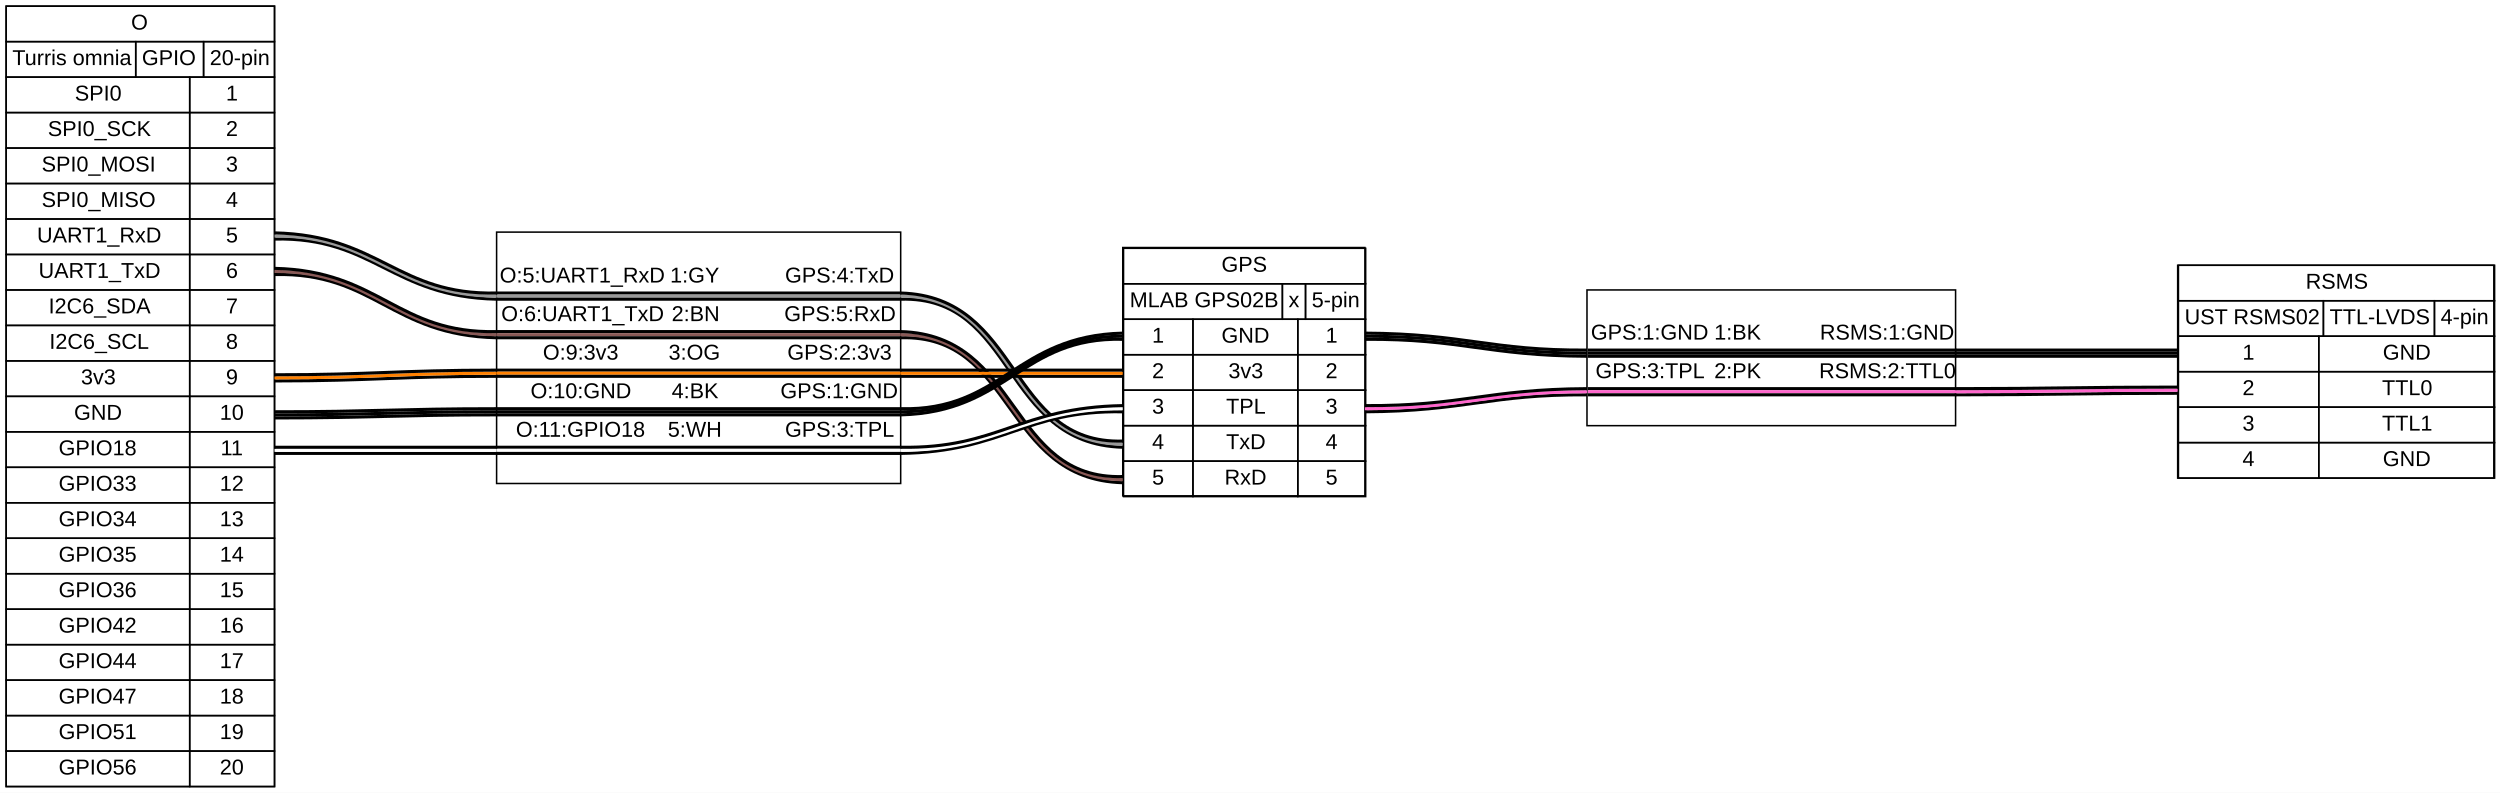
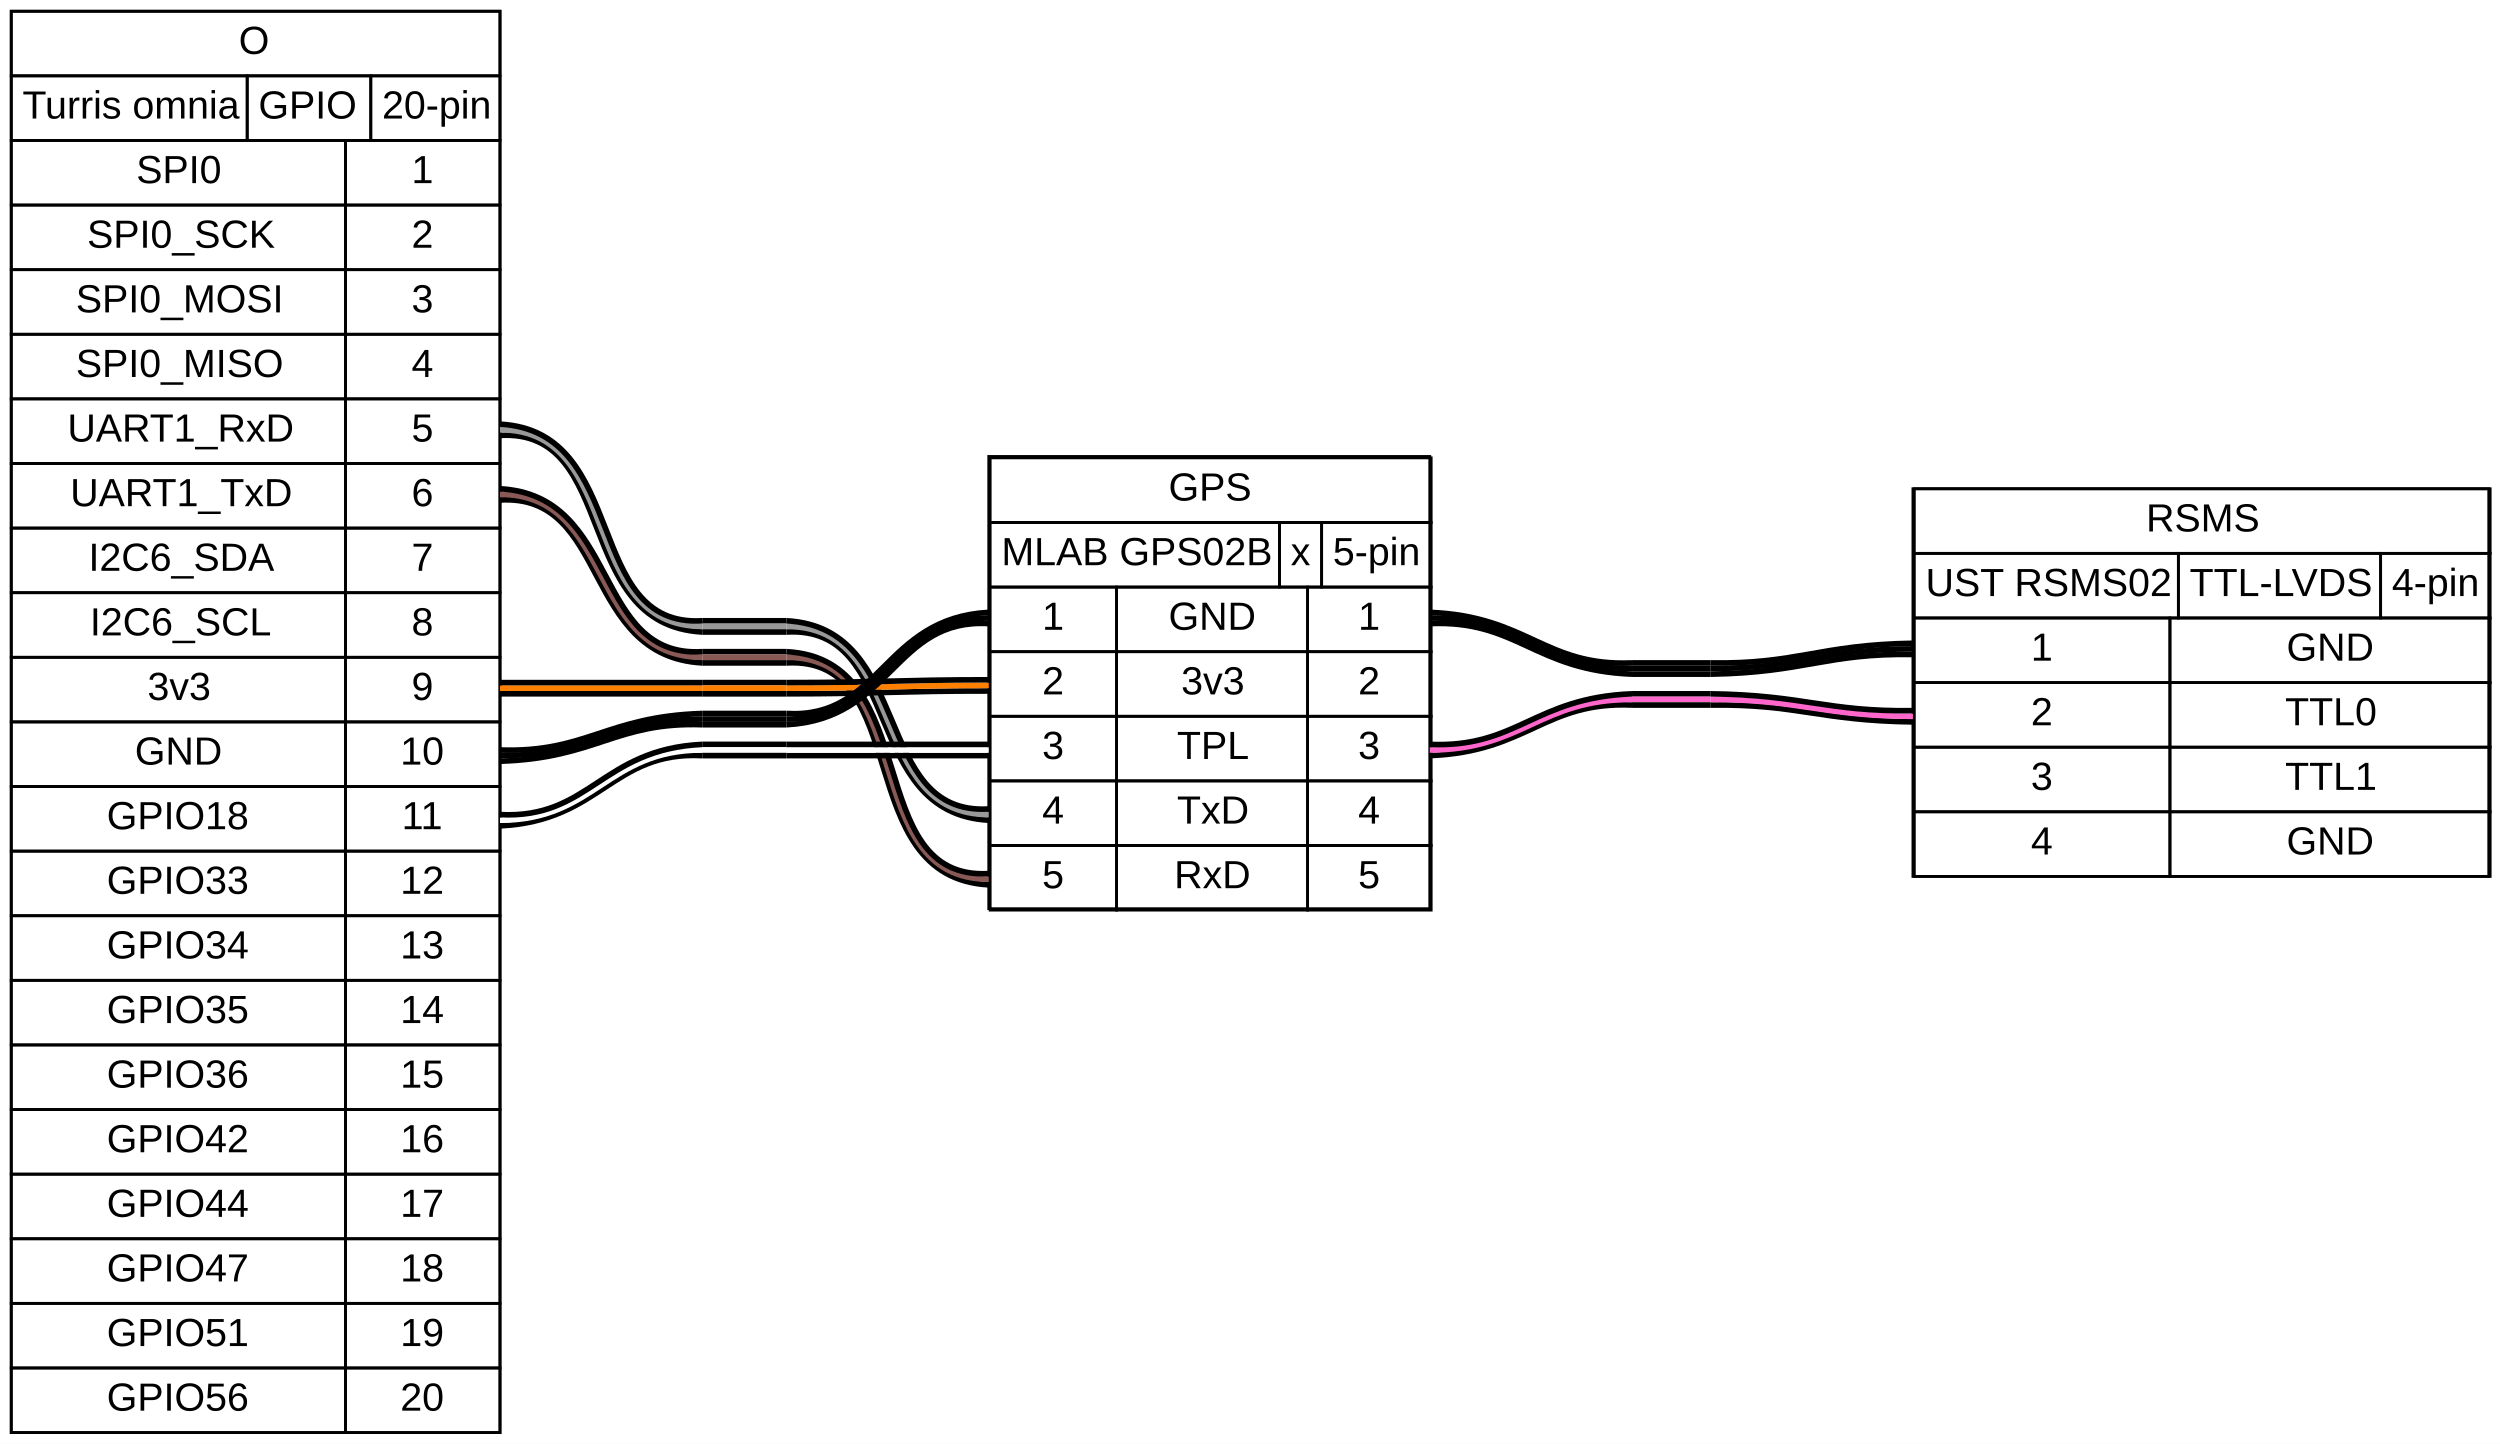
- <svg xmlns="http://www.w3.org/2000/svg" width="1621pt" height="514pt" viewBox="0.00 0.00 1621.00 514.00">
+ <svg xmlns="http://www.w3.org/2000/svg" width="890pt" height="514pt" viewBox="0.00 0.00 890.00 514.00">
  <g id="graph0" class="graph" transform="scale(1 1) rotate(0) translate(4 510)">
-     <polygon fill="#ffffff" stroke="transparent" points="-4,4 -4,-510 1617,-510 1617,4 -4,4" />
+     <polygon fill="#ffffff" stroke="transparent" points="-4,4 -4,-510 886,-510 886,4 -4,4" />
    <g id="node1" class="node">
      <polygon fill="#ffffff" stroke="black" points="174,-506 0,-506 0,0 174,0 174,-506" />
      <polygon fill="none" stroke="black" points="0,-483 0,-506 174,-506 174,-483 0,-483" />
      <text text-anchor="start" x="81" y="-490.8" font-family="arial" font-size="14.00">O</text>
      <polygon fill="none" stroke="black" points="0,-460 0,-483 84,-483 84,-460 0,-460" />
      <text text-anchor="start" x="4" y="-467.8" font-family="arial" font-size="14.00">Turris omnia</text>
      <polygon fill="none" stroke="black" points="84,-460 84,-483 128,-483 128,-460 84,-460" />
      <text text-anchor="start" x="88" y="-467.8" font-family="arial" font-size="14.00">GPIO</text>
      <polygon fill="none" stroke="black" points="128,-460 128,-483 174,-483 174,-460 128,-460" />
      <text text-anchor="start" x="132" y="-467.8" font-family="arial" font-size="14.00">20-pin</text>
      <polygon fill="none" stroke="black" points="0,-437 0,-460 119,-460 119,-437 0,-437" />
      <text text-anchor="start" x="44.5" y="-444.8" font-family="arial" font-size="14.00">SPI0</text>
      <polygon fill="none" stroke="black" points="119,-437 119,-460 174,-460 174,-437 119,-437" />
      <text text-anchor="start" x="142.5" y="-444.8" font-family="arial" font-size="14.00">1</text>
      <polygon fill="none" stroke="black" points="0,-414 0,-437 119,-437 119,-414 0,-414" />
      <text text-anchor="start" x="27" y="-421.8" font-family="arial" font-size="14.00">SPI0_SCK</text>
      <polygon fill="none" stroke="black" points="119,-414 119,-437 174,-437 174,-414 119,-414" />
      <text text-anchor="start" x="142.5" y="-421.8" font-family="arial" font-size="14.00">2</text>
      <polygon fill="none" stroke="black" points="0,-391 0,-414 119,-414 119,-391 0,-391" />
      <text text-anchor="start" x="23" y="-398.8" font-family="arial" font-size="14.00">SPI0_MOSI</text>
      <polygon fill="none" stroke="black" points="119,-391 119,-414 174,-414 174,-391 119,-391" />
      <text text-anchor="start" x="142.5" y="-398.8" font-family="arial" font-size="14.00">3</text>
      <polygon fill="none" stroke="black" points="0,-368 0,-391 119,-391 119,-368 0,-368" />
      <text text-anchor="start" x="23" y="-375.8" font-family="arial" font-size="14.00">SPI0_MISO</text>
      <polygon fill="none" stroke="black" points="119,-368 119,-391 174,-391 174,-368 119,-368" />
      <text text-anchor="start" x="142.5" y="-375.8" font-family="arial" font-size="14.00">4</text>
      <polygon fill="none" stroke="black" points="0,-345 0,-368 119,-368 119,-345 0,-345" />
      <text text-anchor="start" x="20" y="-352.8" font-family="arial" font-size="14.00">UART1_RxD</text>
      <polygon fill="none" stroke="black" points="119,-345 119,-368 174,-368 174,-345 119,-345" />
      <text text-anchor="start" x="142.5" y="-352.8" font-family="arial" font-size="14.00">5</text>
      <polygon fill="none" stroke="black" points="0,-322 0,-345 119,-345 119,-322 0,-322" />
      <text text-anchor="start" x="21" y="-329.8" font-family="arial" font-size="14.00">UART1_TxD</text>
      <polygon fill="none" stroke="black" points="119,-322 119,-345 174,-345 174,-322 119,-322" />
      <text text-anchor="start" x="142.5" y="-329.8" font-family="arial" font-size="14.00">6</text>
      <polygon fill="none" stroke="black" points="0,-299 0,-322 119,-322 119,-299 0,-299" />
      <text text-anchor="start" x="27.5" y="-306.8" font-family="arial" font-size="14.00">I2C6_SDA</text>
      <polygon fill="none" stroke="black" points="119,-299 119,-322 174,-322 174,-299 119,-299" />
      <text text-anchor="start" x="142.5" y="-306.8" font-family="arial" font-size="14.00">7</text>
      <polygon fill="none" stroke="black" points="0,-276 0,-299 119,-299 119,-276 0,-276" />
      <text text-anchor="start" x="28" y="-283.8" font-family="arial" font-size="14.00">I2C6_SCL</text>
      <polygon fill="none" stroke="black" points="119,-276 119,-299 174,-299 174,-276 119,-276" />
      <text text-anchor="start" x="142.5" y="-283.8" font-family="arial" font-size="14.00">8</text>
      <polygon fill="none" stroke="black" points="0,-253 0,-276 119,-276 119,-253 0,-253" />
      <text text-anchor="start" x="48.5" y="-260.8" font-family="arial" font-size="14.00">3v3</text>
      <polygon fill="none" stroke="black" points="119,-253 119,-276 174,-276 174,-253 119,-253" />
      <text text-anchor="start" x="142.5" y="-260.8" font-family="arial" font-size="14.00">9</text>
      <polygon fill="none" stroke="black" points="0,-230 0,-253 119,-253 119,-230 0,-230" />
      <text text-anchor="start" x="44" y="-237.8" font-family="arial" font-size="14.00">GND</text>
      <polygon fill="none" stroke="black" points="119,-230 119,-253 174,-253 174,-230 119,-230" />
      <text text-anchor="start" x="138.5" y="-237.8" font-family="arial" font-size="14.00">10</text>
      <polygon fill="none" stroke="black" points="0,-207 0,-230 119,-230 119,-207 0,-207" />
      <text text-anchor="start" x="34" y="-214.8" font-family="arial" font-size="14.00">GPIO18</text>
      <polygon fill="none" stroke="black" points="119,-207 119,-230 174,-230 174,-207 119,-207" />
      <text text-anchor="start" x="139" y="-214.8" font-family="arial" font-size="14.00">11</text>
      <polygon fill="none" stroke="black" points="0,-184 0,-207 119,-207 119,-184 0,-184" />
      <text text-anchor="start" x="34" y="-191.8" font-family="arial" font-size="14.00">GPIO33</text>
      <polygon fill="none" stroke="black" points="119,-184 119,-207 174,-207 174,-184 119,-184" />
      <text text-anchor="start" x="138.5" y="-191.8" font-family="arial" font-size="14.00">12</text>
      <polygon fill="none" stroke="black" points="0,-161 0,-184 119,-184 119,-161 0,-161" />
      <text text-anchor="start" x="34" y="-168.8" font-family="arial" font-size="14.00">GPIO34</text>
      <polygon fill="none" stroke="black" points="119,-161 119,-184 174,-184 174,-161 119,-161" />
      <text text-anchor="start" x="138.5" y="-168.8" font-family="arial" font-size="14.00">13</text>
      <polygon fill="none" stroke="black" points="0,-138 0,-161 119,-161 119,-138 0,-138" />
      <text text-anchor="start" x="34" y="-145.8" font-family="arial" font-size="14.00">GPIO35</text>
      <polygon fill="none" stroke="black" points="119,-138 119,-161 174,-161 174,-138 119,-138" />
      <text text-anchor="start" x="138.5" y="-145.8" font-family="arial" font-size="14.00">14</text>
      <polygon fill="none" stroke="black" points="0,-115 0,-138 119,-138 119,-115 0,-115" />
      <text text-anchor="start" x="34" y="-122.8" font-family="arial" font-size="14.00">GPIO36</text>
      <polygon fill="none" stroke="black" points="119,-115 119,-138 174,-138 174,-115 119,-115" />
      <text text-anchor="start" x="138.5" y="-122.8" font-family="arial" font-size="14.00">15</text>
      <polygon fill="none" stroke="black" points="0,-92 0,-115 119,-115 119,-92 0,-92" />
      <text text-anchor="start" x="34" y="-99.8" font-family="arial" font-size="14.00">GPIO42</text>
      <polygon fill="none" stroke="black" points="119,-92 119,-115 174,-115 174,-92 119,-92" />
      <text text-anchor="start" x="138.5" y="-99.8" font-family="arial" font-size="14.00">16</text>
      <polygon fill="none" stroke="black" points="0,-69 0,-92 119,-92 119,-69 0,-69" />
      <text text-anchor="start" x="34" y="-76.8" font-family="arial" font-size="14.00">GPIO44</text>
      <polygon fill="none" stroke="black" points="119,-69 119,-92 174,-92 174,-69 119,-69" />
      <text text-anchor="start" x="138.5" y="-76.8" font-family="arial" font-size="14.00">17</text>
      <polygon fill="none" stroke="black" points="0,-46 0,-69 119,-69 119,-46 0,-46" />
      <text text-anchor="start" x="34" y="-53.8" font-family="arial" font-size="14.00">GPIO47</text>
      <polygon fill="none" stroke="black" points="119,-46 119,-69 174,-69 174,-46 119,-46" />
      <text text-anchor="start" x="138.5" y="-53.8" font-family="arial" font-size="14.00">18</text>
      <polygon fill="none" stroke="black" points="0,-23 0,-46 119,-46 119,-23 0,-23" />
      <text text-anchor="start" x="34" y="-30.8" font-family="arial" font-size="14.00">GPIO51</text>
      <polygon fill="none" stroke="black" points="119,-23 119,-46 174,-46 174,-23 119,-23" />
      <text text-anchor="start" x="138.5" y="-30.8" font-family="arial" font-size="14.00">19</text>
      <polygon fill="none" stroke="black" points="0,0 0,-23 119,-23 119,0 0,0" />
      <text text-anchor="start" x="34" y="-7.8" font-family="arial" font-size="14.00">GPIO56</text>
      <polygon fill="none" stroke="black" points="119,0 119,-23 174,-23 174,0 119,0" />
      <text text-anchor="start" x="138.5" y="-7.8" font-family="arial" font-size="14.00">20</text>
    </g>
    <g id="node4" class="node">
-       <polygon fill="#ffffff" stroke="black" points="580,-359.5 318,-359.5 318,-196.5 580,-196.5 580,-359.5" />
-       <text text-anchor="start" x="370.5" y="-345.8" font-family="arial" font-size="14.00"> </text>
-       <text text-anchor="start" x="320" y="-326.8" font-family="arial" font-size="14.00">O:5:UART1_RxD</text>
-       <text text-anchor="start" x="430.5" y="-326.8" font-family="arial" font-size="14.00">     1:GY    </text>
-       <text text-anchor="start" x="505" y="-326.8" font-family="arial" font-size="14.00">GPS:4:TxD</text>
-       <polygon fill="#000000" stroke="transparent" points="318,-319 318,-321 580,-321 580,-319 318,-319" />
-       <polygon fill="#999999" stroke="transparent" points="318,-317 318,-319 580,-319 580,-317 318,-317" />
-       <polygon fill="#000000" stroke="transparent" points="318,-315 318,-317 580,-317 580,-315 318,-315" />
-       <text text-anchor="start" x="321" y="-301.8" font-family="arial" font-size="14.00">O:6:UART1_TxD</text>
-       <text text-anchor="start" x="431.5" y="-301.8" font-family="arial" font-size="14.00">     2:BN    </text>
-       <text text-anchor="start" x="504.5" y="-301.8" font-family="arial" font-size="14.00">GPS:5:RxD</text>
-       <polygon fill="#000000" stroke="transparent" points="318,-294 318,-296 580,-296 580,-294 318,-294" />
-       <polygon fill="#895956" stroke="transparent" points="318,-292 318,-294 580,-294 580,-292 318,-292" />
-       <polygon fill="#000000" stroke="transparent" points="318,-290 318,-292 580,-292 580,-290 318,-290" />
-       <text text-anchor="start" x="348" y="-276.8" font-family="arial" font-size="14.00">O:9:3v3</text>
-       <text text-anchor="start" x="429.5" y="-276.8" font-family="arial" font-size="14.00">     3:OG    </text>
-       <text text-anchor="start" x="506.5" y="-276.8" font-family="arial" font-size="14.00">GPS:2:3v3</text>
-       <polygon fill="#000000" stroke="transparent" points="318,-269 318,-271 580,-271 580,-269 318,-269" />
-       <polygon fill="#ff8000" stroke="transparent" points="318,-267 318,-269 580,-269 580,-267 318,-267" />
-       <polygon fill="#000000" stroke="transparent" points="318,-265 318,-267 580,-267 580,-265 318,-265" />
-       <text text-anchor="start" x="340" y="-251.8" font-family="arial" font-size="14.00">O:10:GND</text>
-       <text text-anchor="start" x="431.5" y="-251.8" font-family="arial" font-size="14.00">     4:BK    </text>
-       <text text-anchor="start" x="502" y="-251.8" font-family="arial" font-size="14.00">GPS:1:GND</text>
-       <polygon fill="#000000" stroke="transparent" points="318,-244 318,-246 580,-246 580,-244 318,-244" />
-       <polygon fill="#000000" stroke="transparent" points="318,-242 318,-244 580,-244 580,-242 318,-242" />
-       <polygon fill="#000000" stroke="transparent" points="318,-240 318,-242 580,-242 580,-240 318,-240" />
-       <text text-anchor="start" x="330.5" y="-226.8" font-family="arial" font-size="14.00">O:11:GPIO18</text>
-       <text text-anchor="start" x="429" y="-226.8" font-family="arial" font-size="14.00">     5:WH    </text>
-       <text text-anchor="start" x="505" y="-226.8" font-family="arial" font-size="14.00">GPS:3:TPL</text>
-       <polygon fill="#000000" stroke="transparent" points="318,-219 318,-221 580,-221 580,-219 318,-219" />
-       <polygon fill="#ffffff" stroke="transparent" points="318,-217 318,-219 580,-219 580,-217 318,-217" />
-       <polygon fill="#000000" stroke="transparent" points="318,-215 318,-217 580,-217 580,-215 318,-215" />
-       <text text-anchor="start" x="370.5" y="-201.8" font-family="arial" font-size="14.00"> </text>
+       <polygon fill="#ffffff" stroke="transparent" points="276,-300.5 246,-300.5 246,-235.5 276,-235.5 276,-300.5" />
+       <text text-anchor="start" x="252.19" y="-297.1" font-family="arial" font-size="1.00" fill="white"> </text>
+       <text text-anchor="start" x="248" y="-292.2" font-family="arial" font-size="1.00" fill="white">O:5:UART1_RxD</text>
+       <text text-anchor="start" x="261" y="-292.2" font-family="arial" font-size="1.00" fill="white">     1:GY    </text>
+       <text text-anchor="start" x="268" y="-292.2" font-family="arial" font-size="1.00" fill="white">GPS:4:TxD</text>
+       <polygon fill="#000000" stroke="transparent" points="246,-288 246,-290 276,-290 276,-288 246,-288" />
+       <polygon fill="#999999" stroke="transparent" points="246,-286 246,-288 276,-288 276,-286 246,-286" />
+       <polygon fill="#000000" stroke="transparent" points="246,-284 246,-286 276,-286 276,-284 246,-284" />
+       <text text-anchor="start" x="248" y="-281.2" font-family="arial" font-size="1.00" fill="white">O:6:UART1_TxD</text>
+       <text text-anchor="start" x="261" y="-281.2" font-family="arial" font-size="1.00" fill="white">     2:BN    </text>
+       <text text-anchor="start" x="268" y="-281.2" font-family="arial" font-size="1.00" fill="white">GPS:5:RxD</text>
+       <polygon fill="#000000" stroke="transparent" points="246,-277 246,-279 276,-279 276,-277 246,-277" />
+       <polygon fill="#895956" stroke="transparent" points="246,-275 246,-277 276,-277 276,-275 246,-275" />
+       <polygon fill="#000000" stroke="transparent" points="246,-273 246,-275 276,-275 276,-273 246,-273" />
+       <text text-anchor="start" x="250.5" y="-270.2" font-family="arial" font-size="1.00" fill="white">O:9:3v3</text>
+       <text text-anchor="start" x="261" y="-270.2" font-family="arial" font-size="1.00" fill="white">     3:OG    </text>
+       <text text-anchor="start" x="268" y="-270.2" font-family="arial" font-size="1.00" fill="white">GPS:2:3v3</text>
+       <polygon fill="#000000" stroke="transparent" points="246,-266 246,-268 276,-268 276,-266 246,-266" />
+       <polygon fill="#ff8000" stroke="transparent" points="246,-264 246,-266 276,-266 276,-264 246,-264" />
+       <polygon fill="#000000" stroke="transparent" points="246,-262 246,-264 276,-264 276,-262 246,-262" />
+       <text text-anchor="start" x="250" y="-259.2" font-family="arial" font-size="1.00" fill="white">O:10:GND</text>
+       <text text-anchor="start" x="261" y="-259.2" font-family="arial" font-size="1.00" fill="white">     4:BK    </text>
+       <text text-anchor="start" x="268" y="-259.2" font-family="arial" font-size="1.00" fill="white">GPS:1:GND</text>
+       <polygon fill="#000000" stroke="transparent" points="246,-255 246,-257 276,-257 276,-255 246,-255" />
+       <polygon fill="#000000" stroke="transparent" points="246,-253 246,-255 276,-255 276,-253 246,-253" />
+       <polygon fill="#000000" stroke="transparent" points="246,-251 246,-253 276,-253 276,-251 246,-251" />
+       <text text-anchor="start" x="249" y="-248.2" font-family="arial" font-size="1.00" fill="white">O:11:GPIO18</text>
+       <text text-anchor="start" x="261" y="-248.2" font-family="arial" font-size="1.00" fill="white">     5:WH    </text>
+       <text text-anchor="start" x="268" y="-248.2" font-family="arial" font-size="1.00" fill="white">GPS:3:TPL</text>
+       <polygon fill="#000000" stroke="transparent" points="246,-244 246,-246 276,-246 276,-244 246,-244" />
+       <polygon fill="#ffffff" stroke="transparent" points="246,-242 246,-244 276,-244 276,-242 246,-242" />
+       <polygon fill="#000000" stroke="transparent" points="246,-240 246,-242 276,-242 276,-240 246,-240" />
+       <text text-anchor="start" x="252.19" y="-237.1" font-family="arial" font-size="1.00" fill="white"> </text>
    </g>
    <g id="edge1" class="edge">
-       <path fill="none" stroke="#000000" stroke-width="2" d="M174,-355C238.39,-356.44 249.77,-317.44 318,-316" />
-       <path fill="none" stroke="#999999" stroke-width="2" d="M174,-357C240.31,-357 251.69,-318 318,-318" />
-       <path fill="none" stroke="#000000" stroke-width="2" d="M174,-359C242.23,-357.56 253.61,-318.56 318,-320" />
+       <path fill="none" stroke="#000000" stroke-width="2" d="M174,-355C216.69,-357.48 199.43,-287.48 246,-285" />
+       <path fill="none" stroke="#999999" stroke-width="2" d="M174,-357C218.63,-357 201.37,-287 246,-287" />
+       <path fill="none" stroke="#000000" stroke-width="2" d="M174,-359C220.57,-356.52 203.31,-286.52 246,-289" />
    </g>
    <g id="edge3" class="edge">
-       <path fill="none" stroke="#000000" stroke-width="2" d="M174,-332C238.61,-333.49 249.52,-292.49 318,-291" />
-       <path fill="none" stroke="#895956" stroke-width="2" d="M174,-334C240.54,-334 251.46,-293 318,-293" />
-       <path fill="none" stroke="#000000" stroke-width="2" d="M174,-336C242.48,-334.51 253.39,-293.51 318,-295" />
+       <path fill="none" stroke="#000000" stroke-width="2" d="M174,-332C213.12,-334.35 202.94,-276.35 246,-274" />
+       <path fill="none" stroke="#895956" stroke-width="2" d="M174,-334C215.09,-334 204.91,-276 246,-276" />
+       <path fill="none" stroke="#000000" stroke-width="2" d="M174,-336C217.06,-333.65 206.88,-275.65 246,-278" />
    </g>
    <g id="edge5" class="edge">
-       <path fill="none" stroke="#000000" stroke-width="2" d="M174,-263C238.38,-263.03 254.36,-266.03 318,-266" />
-       <path fill="none" stroke="#ff8000" stroke-width="2" d="M174,-265C238.01,-265 253.99,-268 318,-268" />
-       <path fill="none" stroke="#000000" stroke-width="2" d="M174,-267C237.64,-266.97 253.62,-269.97 318,-270" />
+       <path fill="none" stroke="#000000" stroke-width="2" d="M174,-263C206,-263 214,-263 246,-263" />
+       <path fill="none" stroke="#ff8000" stroke-width="2" d="M174,-265C206,-265 214,-265 246,-265" />
+       <path fill="none" stroke="#000000" stroke-width="2" d="M174,-267C206,-267 214,-267 246,-267" />
    </g>
    <g id="edge7" class="edge">
-       <path fill="none" stroke="#000000" stroke-width="2" d="M174,-239C238.25,-239.02 254.24,-241.02 318,-241" />
-       <path fill="none" stroke="#000000" stroke-width="2" d="M174,-241C238.01,-241 253.99,-243 318,-243" />
-       <path fill="none" stroke="#000000" stroke-width="2" d="M174,-243C237.76,-242.98 253.75,-244.98 318,-245" />
+       <path fill="none" stroke="#000000" stroke-width="2" d="M174,-239C208.28,-240.06 215.25,-253.06 246,-252" />
+       <path fill="none" stroke="#000000" stroke-width="2" d="M174,-241C206.52,-241 213.48,-254 246,-254" />
+       <path fill="none" stroke="#000000" stroke-width="2" d="M174,-243C204.75,-241.94 211.72,-254.94 246,-256" />
    </g>
    <g id="edge9" class="edge">
-       <path fill="none" stroke="#000000" stroke-width="2" d="M174,-216C238,-216 254,-216 318,-216" />
-       <path fill="none" stroke="#ffffff" stroke-width="2" d="M174,-218C238,-218 254,-218 318,-218" />
-       <path fill="none" stroke="#000000" stroke-width="2" d="M174,-220C238,-220 254,-220 318,-220" />
+       <path fill="none" stroke="#000000" stroke-width="2" d="M174,-216C209.85,-217.66 214.1,-242.66 246,-241" />
+       <path fill="none" stroke="#ffffff" stroke-width="2" d="M174,-218C207.87,-218 212.13,-243 246,-243" />
+       <path fill="none" stroke="#000000" stroke-width="2" d="M174,-220C205.9,-218.34 210.15,-243.34 246,-245" />
    </g>
    <g id="node2" class="node">
-       <polygon fill="#ffffff" stroke="black" points="881,-349.5 724,-349.5 724,-188.5 881,-188.5 881,-349.5" />
-       <polygon fill="none" stroke="black" points="724.5,-326 724.5,-349 881.5,-349 881.5,-326 724.5,-326" />
-       <text text-anchor="start" x="788" y="-333.8" font-family="arial" font-size="14.00">GPS</text>
-       <polygon fill="none" stroke="black" points="724.5,-303 724.5,-326 827.5,-326 827.5,-303 724.5,-303" />
-       <text text-anchor="start" x="728.5" y="-310.8" font-family="arial" font-size="14.00">MLAB GPS02B</text>
-       <polygon fill="none" stroke="black" points="827.5,-303 827.5,-326 842.5,-326 842.5,-303 827.5,-303" />
-       <text text-anchor="start" x="831.5" y="-310.8" font-family="arial" font-size="14.00">x</text>
-       <polygon fill="none" stroke="black" points="842.5,-303 842.5,-326 881.5,-326 881.5,-303 842.5,-303" />
-       <text text-anchor="start" x="846.5" y="-310.8" font-family="arial" font-size="14.00">5-pin</text>
-       <polygon fill="none" stroke="black" points="724.5,-280 724.5,-303 769.5,-303 769.5,-280 724.5,-280" />
-       <text text-anchor="start" x="743" y="-287.8" font-family="arial" font-size="14.00">1</text>
-       <polygon fill="none" stroke="black" points="769.5,-280 769.5,-303 837.5,-303 837.5,-280 769.5,-280" />
-       <text text-anchor="start" x="788" y="-287.8" font-family="arial" font-size="14.00">GND</text>
-       <polygon fill="none" stroke="black" points="837.5,-280 837.5,-303 881.5,-303 881.5,-280 837.5,-280" />
-       <text text-anchor="start" x="855.5" y="-287.8" font-family="arial" font-size="14.00">1</text>
-       <polygon fill="none" stroke="black" points="724.5,-257 724.5,-280 769.5,-280 769.5,-257 724.5,-257" />
-       <text text-anchor="start" x="743" y="-264.8" font-family="arial" font-size="14.00">2</text>
-       <polygon fill="none" stroke="black" points="769.5,-257 769.5,-280 837.5,-280 837.5,-257 769.5,-257" />
-       <text text-anchor="start" x="792.5" y="-264.8" font-family="arial" font-size="14.00">3v3</text>
-       <polygon fill="none" stroke="black" points="837.5,-257 837.5,-280 881.5,-280 881.5,-257 837.5,-257" />
-       <text text-anchor="start" x="855.5" y="-264.8" font-family="arial" font-size="14.00">2</text>
-       <polygon fill="none" stroke="black" points="724.5,-234 724.5,-257 769.5,-257 769.5,-234 724.5,-234" />
-       <text text-anchor="start" x="743" y="-241.8" font-family="arial" font-size="14.00">3</text>
-       <polygon fill="none" stroke="black" points="769.5,-234 769.5,-257 837.5,-257 837.5,-234 769.5,-234" />
-       <text text-anchor="start" x="791" y="-241.8" font-family="arial" font-size="14.00">TPL</text>
-       <polygon fill="none" stroke="black" points="837.5,-234 837.5,-257 881.5,-257 881.5,-234 837.5,-234" />
-       <text text-anchor="start" x="855.5" y="-241.8" font-family="arial" font-size="14.00">3</text>
-       <polygon fill="none" stroke="black" points="724.5,-211 724.5,-234 769.5,-234 769.5,-211 724.5,-211" />
-       <text text-anchor="start" x="743" y="-218.8" font-family="arial" font-size="14.00">4</text>
-       <polygon fill="none" stroke="black" points="769.5,-211 769.5,-234 837.5,-234 837.5,-211 769.5,-211" />
-       <text text-anchor="start" x="791" y="-218.8" font-family="arial" font-size="14.00">TxD</text>
-       <polygon fill="none" stroke="black" points="837.5,-211 837.5,-234 881.5,-234 881.5,-211 837.5,-211" />
-       <text text-anchor="start" x="855.5" y="-218.8" font-family="arial" font-size="14.00">4</text>
-       <polygon fill="none" stroke="black" points="724.5,-188 724.5,-211 769.5,-211 769.5,-188 724.5,-188" />
-       <text text-anchor="start" x="743" y="-195.8" font-family="arial" font-size="14.00">5</text>
-       <polygon fill="none" stroke="black" points="769.5,-188 769.5,-211 837.5,-211 837.5,-188 769.5,-188" />
-       <text text-anchor="start" x="790" y="-195.8" font-family="arial" font-size="14.00">RxD</text>
-       <polygon fill="none" stroke="black" points="837.5,-188 837.5,-211 881.5,-211 881.5,-188 837.5,-188" />
-       <text text-anchor="start" x="855.5" y="-195.8" font-family="arial" font-size="14.00">5</text>
+       <polygon fill="#ffffff" stroke="black" points="505,-347.5 348,-347.5 348,-186.5 505,-186.5 505,-347.5" />
+       <polygon fill="none" stroke="black" points="348.5,-324 348.5,-347 505.5,-347 505.5,-324 348.5,-324" />
+       <text text-anchor="start" x="412" y="-331.8" font-family="arial" font-size="14.00">GPS</text>
+       <polygon fill="none" stroke="black" points="348.5,-301 348.5,-324 451.5,-324 451.5,-301 348.5,-301" />
+       <text text-anchor="start" x="352.5" y="-308.8" font-family="arial" font-size="14.00">MLAB GPS02B</text>
+       <polygon fill="none" stroke="black" points="451.5,-301 451.5,-324 466.5,-324 466.5,-301 451.5,-301" />
+       <text text-anchor="start" x="455.5" y="-308.8" font-family="arial" font-size="14.00">x</text>
+       <polygon fill="none" stroke="black" points="466.5,-301 466.5,-324 505.5,-324 505.5,-301 466.5,-301" />
+       <text text-anchor="start" x="470.5" y="-308.8" font-family="arial" font-size="14.00">5-pin</text>
+       <polygon fill="none" stroke="black" points="348.5,-278 348.5,-301 393.5,-301 393.5,-278 348.5,-278" />
+       <text text-anchor="start" x="367" y="-285.8" font-family="arial" font-size="14.00">1</text>
+       <polygon fill="none" stroke="black" points="393.5,-278 393.5,-301 461.5,-301 461.5,-278 393.5,-278" />
+       <text text-anchor="start" x="412" y="-285.8" font-family="arial" font-size="14.00">GND</text>
+       <polygon fill="none" stroke="black" points="461.5,-278 461.5,-301 505.5,-301 505.5,-278 461.5,-278" />
+       <text text-anchor="start" x="479.5" y="-285.8" font-family="arial" font-size="14.00">1</text>
+       <polygon fill="none" stroke="black" points="348.5,-255 348.5,-278 393.5,-278 393.5,-255 348.5,-255" />
+       <text text-anchor="start" x="367" y="-262.8" font-family="arial" font-size="14.00">2</text>
+       <polygon fill="none" stroke="black" points="393.5,-255 393.5,-278 461.5,-278 461.5,-255 393.5,-255" />
+       <text text-anchor="start" x="416.5" y="-262.8" font-family="arial" font-size="14.00">3v3</text>
+       <polygon fill="none" stroke="black" points="461.5,-255 461.5,-278 505.5,-278 505.5,-255 461.5,-255" />
+       <text text-anchor="start" x="479.5" y="-262.8" font-family="arial" font-size="14.00">2</text>
+       <polygon fill="none" stroke="black" points="348.5,-232 348.5,-255 393.5,-255 393.5,-232 348.5,-232" />
+       <text text-anchor="start" x="367" y="-239.8" font-family="arial" font-size="14.00">3</text>
+       <polygon fill="none" stroke="black" points="393.5,-232 393.5,-255 461.5,-255 461.5,-232 393.5,-232" />
+       <text text-anchor="start" x="415" y="-239.8" font-family="arial" font-size="14.00">TPL</text>
+       <polygon fill="none" stroke="black" points="461.5,-232 461.5,-255 505.5,-255 505.5,-232 461.5,-232" />
+       <text text-anchor="start" x="479.5" y="-239.8" font-family="arial" font-size="14.00">3</text>
+       <polygon fill="none" stroke="black" points="348.5,-209 348.5,-232 393.5,-232 393.5,-209 348.5,-209" />
+       <text text-anchor="start" x="367" y="-216.8" font-family="arial" font-size="14.00">4</text>
+       <polygon fill="none" stroke="black" points="393.5,-209 393.5,-232 461.5,-232 461.5,-209 393.5,-209" />
+       <text text-anchor="start" x="415" y="-216.8" font-family="arial" font-size="14.00">TxD</text>
+       <polygon fill="none" stroke="black" points="461.5,-209 461.5,-232 505.5,-232 505.5,-209 461.5,-209" />
+       <text text-anchor="start" x="479.5" y="-216.8" font-family="arial" font-size="14.00">4</text>
+       <polygon fill="none" stroke="black" points="348.5,-186 348.5,-209 393.5,-209 393.5,-186 348.5,-186" />
+       <text text-anchor="start" x="367" y="-193.8" font-family="arial" font-size="14.00">5</text>
+       <polygon fill="none" stroke="black" points="393.5,-186 393.5,-209 461.5,-209 461.5,-186 393.5,-186" />
+       <text text-anchor="start" x="414" y="-193.8" font-family="arial" font-size="14.00">RxD</text>
+       <polygon fill="none" stroke="black" points="461.5,-186 461.5,-209 505.5,-209 505.5,-186 461.5,-186" />
+       <text text-anchor="start" x="479.5" y="-193.8" font-family="arial" font-size="14.00">5</text>
    </g>
    <g id="node5" class="node">
-       <polygon fill="#ffffff" stroke="black" points="1264,-322 1025,-322 1025,-234 1264,-234 1264,-322" />
-       <text text-anchor="start" x="1063.5" y="-308.8" font-family="arial" font-size="14.00"> </text>
-       <text text-anchor="start" x="1027.5" y="-289.8" font-family="arial" font-size="14.00">GPS:1:GND</text>
-       <text text-anchor="start" x="1107.5" y="-289.8" font-family="arial" font-size="14.00">     1:BK    </text>
-       <text text-anchor="start" x="1176" y="-289.8" font-family="arial" font-size="14.00">RSMS:1:GND</text>
-       <polygon fill="#000000" stroke="transparent" points="1025.5,-282 1025.5,-284 1264.5,-284 1264.5,-282 1025.5,-282" />
-       <polygon fill="#000000" stroke="transparent" points="1025.5,-280 1025.5,-282 1264.5,-282 1264.5,-280 1025.5,-280" />
-       <polygon fill="#000000" stroke="transparent" points="1025.5,-278 1025.5,-280 1264.5,-280 1264.5,-278 1025.5,-278" />
-       <text text-anchor="start" x="1030.5" y="-264.8" font-family="arial" font-size="14.00">GPS:3:TPL</text>
-       <text text-anchor="start" x="1107.5" y="-264.8" font-family="arial" font-size="14.00">     2:PK    </text>
-       <text text-anchor="start" x="1175.5" y="-264.8" font-family="arial" font-size="14.00">RSMS:2:TTL0</text>
-       <polygon fill="#000000" stroke="transparent" points="1025.5,-257 1025.5,-259 1264.5,-259 1264.5,-257 1025.5,-257" />
-       <polygon fill="#ff66cc" stroke="transparent" points="1025.5,-255 1025.5,-257 1264.5,-257 1264.5,-255 1025.5,-255" />
-       <polygon fill="#000000" stroke="transparent" points="1025.5,-253 1025.5,-255 1264.5,-255 1264.5,-253 1025.5,-253" />
-       <text text-anchor="start" x="1063.5" y="-239.8" font-family="arial" font-size="14.00"> </text>
+       <polygon fill="#ffffff" stroke="transparent" points="605,-285 577,-285 577,-253 605,-253 605,-285" />
+       <text text-anchor="start" x="581.69" y="-282.1" font-family="arial" font-size="1.00" fill="white"> </text>
+       <text text-anchor="start" x="579" y="-277.2" font-family="arial" font-size="1.00" fill="white">GPS:1:GND</text>
+       <text text-anchor="start" x="589" y="-277.2" font-family="arial" font-size="1.00" fill="white">     1:BK    </text>
+       <text text-anchor="start" x="596" y="-277.2" font-family="arial" font-size="1.00" fill="white">RSMS:1:GND</text>
+       <polygon fill="#000000" stroke="transparent" points="577,-273 577,-275 605,-275 605,-273 577,-273" />
+       <polygon fill="#000000" stroke="transparent" points="577,-271 577,-273 605,-273 605,-271 577,-271" />
+       <polygon fill="#000000" stroke="transparent" points="577,-269 577,-271 605,-271 605,-269 577,-269" />
+       <text text-anchor="start" x="579" y="-266.2" font-family="arial" font-size="1.00" fill="white">GPS:3:TPL</text>
+       <text text-anchor="start" x="589" y="-266.2" font-family="arial" font-size="1.00" fill="white">     2:PK    </text>
+       <text text-anchor="start" x="596" y="-266.2" font-family="arial" font-size="1.00" fill="white">RSMS:2:TTL0</text>
+       <polygon fill="#000000" stroke="transparent" points="577,-262 577,-264 605,-264 605,-262 577,-262" />
+       <polygon fill="#ff66cc" stroke="transparent" points="577,-260 577,-262 605,-262 605,-260 577,-260" />
+       <polygon fill="#000000" stroke="transparent" points="577,-258 577,-260 605,-260 605,-258 577,-258" />
+       <text text-anchor="start" x="581.69" y="-255.1" font-family="arial" font-size="1.00" fill="white"> </text>
    </g>
    <g id="edge11" class="edge">
-       <path fill="none" stroke="#000000" stroke-width="2" d="M881,-290C944.04,-290.36 959.66,-279.36 1025,-279" />
-       <path fill="none" stroke="#000000" stroke-width="2" d="M881,-292C945.19,-292 960.81,-281 1025,-281" />
-       <path fill="none" stroke="#000000" stroke-width="2" d="M881,-294C946.34,-293.64 961.96,-282.64 1025,-283" />
+       <path fill="none" stroke="#000000" stroke-width="2" d="M505,-288C536.09,-289.36 542.12,-271.36 577,-270" />
+       <path fill="none" stroke="#000000" stroke-width="2" d="M505,-290C537.98,-290 544.02,-272 577,-272" />
+       <path fill="none" stroke="#000000" stroke-width="2" d="M505,-292C539.88,-290.64 545.91,-272.64 577,-274" />
    </g>
    <g id="edge13" class="edge">
-       <path fill="none" stroke="#000000" stroke-width="2" d="M881,-243C946.34,-243.36 961.96,-254.36 1025,-254" />
-       <path fill="none" stroke="#ff66cc" stroke-width="2" d="M881,-245C945.19,-245 960.81,-256 1025,-256" />
-       <path fill="none" stroke="#000000" stroke-width="2" d="M881,-247C944.04,-246.64 959.66,-257.64 1025,-258" />
+       <path fill="none" stroke="#000000" stroke-width="2" d="M505,-241C539.88,-242.36 545.91,-260.36 577,-259" />
+       <path fill="none" stroke="#ff66cc" stroke-width="2" d="M505,-243C537.98,-243 544.02,-261 577,-261" />
+       <path fill="none" stroke="#000000" stroke-width="2" d="M505,-245C536.09,-243.64 542.12,-261.64 577,-263" />
    </g>
    <g id="node3" class="node">
-       <polygon fill="#ffffff" stroke="black" points="1613,-338 1408,-338 1408,-200 1613,-200 1613,-338" />
-       <polygon fill="none" stroke="black" points="1408.5,-315 1408.5,-338 1613.5,-338 1613.5,-315 1408.5,-315" />
-       <text text-anchor="start" x="1491" y="-322.8" font-family="arial" font-size="14.00">RSMS</text>
-       <polygon fill="none" stroke="black" points="1408.5,-292 1408.5,-315 1502.5,-315 1502.5,-292 1408.5,-292" />
-       <text text-anchor="start" x="1412.5" y="-299.8" font-family="arial" font-size="14.00">UST RSMS02</text>
-       <polygon fill="none" stroke="black" points="1502.5,-292 1502.5,-315 1574.5,-315 1574.5,-292 1502.5,-292" />
-       <text text-anchor="start" x="1506.5" y="-299.8" font-family="arial" font-size="14.00">TTL-LVDS</text>
-       <polygon fill="none" stroke="black" points="1574.5,-292 1574.5,-315 1613.5,-315 1613.5,-292 1574.5,-292" />
-       <text text-anchor="start" x="1578.5" y="-299.8" font-family="arial" font-size="14.00">4-pin</text>
-       <polygon fill="none" stroke="black" points="1408.5,-269 1408.5,-292 1499.5,-292 1499.5,-269 1408.5,-269" />
-       <text text-anchor="start" x="1450" y="-276.8" font-family="arial" font-size="14.00">1</text>
-       <polygon fill="none" stroke="black" points="1499.5,-269 1499.5,-292 1613.5,-292 1613.5,-269 1499.5,-269" />
-       <text text-anchor="start" x="1541" y="-276.8" font-family="arial" font-size="14.00">GND</text>
-       <polygon fill="none" stroke="black" points="1408.5,-246 1408.5,-269 1499.5,-269 1499.5,-246 1408.5,-246" />
-       <text text-anchor="start" x="1450" y="-253.8" font-family="arial" font-size="14.00">2</text>
-       <polygon fill="none" stroke="black" points="1499.5,-246 1499.5,-269 1613.5,-269 1613.5,-246 1499.5,-246" />
-       <text text-anchor="start" x="1540.5" y="-253.8" font-family="arial" font-size="14.00">TTL0</text>
-       <polygon fill="none" stroke="black" points="1408.5,-223 1408.5,-246 1499.5,-246 1499.5,-223 1408.5,-223" />
-       <text text-anchor="start" x="1450" y="-230.8" font-family="arial" font-size="14.00">3</text>
-       <polygon fill="none" stroke="black" points="1499.5,-223 1499.5,-246 1613.5,-246 1613.5,-223 1499.5,-223" />
-       <text text-anchor="start" x="1540.5" y="-230.8" font-family="arial" font-size="14.00">TTL1</text>
-       <polygon fill="none" stroke="black" points="1408.5,-200 1408.5,-223 1499.5,-223 1499.5,-200 1408.5,-200" />
-       <text text-anchor="start" x="1450" y="-207.8" font-family="arial" font-size="14.00">4</text>
-       <polygon fill="none" stroke="black" points="1499.5,-200 1499.5,-223 1613.5,-223 1613.5,-200 1499.5,-200" />
-       <text text-anchor="start" x="1541" y="-207.8" font-family="arial" font-size="14.00">GND</text>
+       <polygon fill="#ffffff" stroke="black" points="882,-336 677,-336 677,-198 882,-198 882,-336" />
+       <polygon fill="none" stroke="black" points="677.5,-313 677.5,-336 882.5,-336 882.5,-313 677.5,-313" />
+       <text text-anchor="start" x="760" y="-320.8" font-family="arial" font-size="14.00">RSMS</text>
+       <polygon fill="none" stroke="black" points="677.5,-290 677.5,-313 771.5,-313 771.5,-290 677.5,-290" />
+       <text text-anchor="start" x="681.5" y="-297.8" font-family="arial" font-size="14.00">UST RSMS02</text>
+       <polygon fill="none" stroke="black" points="771.5,-290 771.5,-313 843.5,-313 843.5,-290 771.5,-290" />
+       <text text-anchor="start" x="775.5" y="-297.8" font-family="arial" font-size="14.00">TTL-LVDS</text>
+       <polygon fill="none" stroke="black" points="843.5,-290 843.5,-313 882.5,-313 882.5,-290 843.5,-290" />
+       <text text-anchor="start" x="847.5" y="-297.8" font-family="arial" font-size="14.00">4-pin</text>
+       <polygon fill="none" stroke="black" points="677.5,-267 677.5,-290 768.5,-290 768.5,-267 677.5,-267" />
+       <text text-anchor="start" x="719" y="-274.8" font-family="arial" font-size="14.00">1</text>
+       <polygon fill="none" stroke="black" points="768.5,-267 768.5,-290 882.5,-290 882.5,-267 768.5,-267" />
+       <text text-anchor="start" x="810" y="-274.8" font-family="arial" font-size="14.00">GND</text>
+       <polygon fill="none" stroke="black" points="677.5,-244 677.5,-267 768.5,-267 768.5,-244 677.5,-244" />
+       <text text-anchor="start" x="719" y="-251.8" font-family="arial" font-size="14.00">2</text>
+       <polygon fill="none" stroke="black" points="768.5,-244 768.5,-267 882.5,-267 882.5,-244 768.5,-244" />
+       <text text-anchor="start" x="809.5" y="-251.8" font-family="arial" font-size="14.00">TTL0</text>
+       <polygon fill="none" stroke="black" points="677.5,-221 677.5,-244 768.5,-244 768.5,-221 677.5,-221" />
+       <text text-anchor="start" x="719" y="-228.8" font-family="arial" font-size="14.00">3</text>
+       <polygon fill="none" stroke="black" points="768.5,-221 768.5,-244 882.5,-244 882.5,-221 768.5,-221" />
+       <text text-anchor="start" x="809.5" y="-228.8" font-family="arial" font-size="14.00">TTL1</text>
+       <polygon fill="none" stroke="black" points="677.5,-198 677.5,-221 768.5,-221 768.5,-198 677.5,-198" />
+       <text text-anchor="start" x="719" y="-205.8" font-family="arial" font-size="14.00">4</text>
+       <polygon fill="none" stroke="black" points="768.5,-198 768.5,-221 882.5,-221 882.5,-198 768.5,-198" />
+       <text text-anchor="start" x="810" y="-205.8" font-family="arial" font-size="14.00">GND</text>
    </g>
    <g id="edge2" class="edge">
-       <path fill="none" stroke="#000000" stroke-width="2" d="M580,-316C654.93,-318.2 645.09,-222.2 724,-220" />
-       <path fill="none" stroke="#999999" stroke-width="2" d="M580,-318C656.92,-318 647.08,-222 724,-222" />
-       <path fill="none" stroke="#000000" stroke-width="2" d="M580,-320C658.91,-317.8 649.07,-221.8 724,-224" />
+       <path fill="none" stroke="#000000" stroke-width="2" d="M276,-285C317.76,-287.45 302.34,-220.45 348,-218" />
+       <path fill="none" stroke="#999999" stroke-width="2" d="M276,-287C319.71,-287 304.29,-220 348,-220" />
+       <path fill="none" stroke="#000000" stroke-width="2" d="M276,-289C321.66,-286.55 306.24,-219.55 348,-222" />
    </g>
    <g id="edge4" class="edge">
-       <path fill="none" stroke="#000000" stroke-width="2" d="M580,-291C654.44,-293.19 645.58,-199.19 724,-197" />
-       <path fill="none" stroke="#895956" stroke-width="2" d="M580,-293C656.43,-293 647.57,-199 724,-199" />
-       <path fill="none" stroke="#000000" stroke-width="2" d="M580,-295C658.42,-292.81 649.56,-198.81 724,-201" />
+       <path fill="none" stroke="#000000" stroke-width="2" d="M276,-274C321.59,-276.56 298.57,-197.56 348,-195" />
+       <path fill="none" stroke="#895956" stroke-width="2" d="M276,-276C323.51,-276 300.49,-197 348,-197" />
+       <path fill="none" stroke="#000000" stroke-width="2" d="M276,-278C325.43,-275.44 302.41,-196.44 348,-199" />
    </g>
    <g id="edge6" class="edge">
-       <path fill="none" stroke="#000000" stroke-width="2" d="M580,-266C644,-266 660,-266 724,-266" />
-       <path fill="none" stroke="#ff8000" stroke-width="2" d="M580,-268C644,-268 660,-268 724,-268" />
-       <path fill="none" stroke="#000000" stroke-width="2" d="M580,-270C644,-270 660,-270 724,-270" />
+       <path fill="none" stroke="#000000" stroke-width="2" d="M276,-263C308.25,-263.02 316.25,-264.02 348,-264" />
+       <path fill="none" stroke="#ff8000" stroke-width="2" d="M276,-265C308,-265 316,-266 348,-266" />
+       <path fill="none" stroke="#000000" stroke-width="2" d="M276,-267C307.75,-266.98 315.75,-267.98 348,-268" />
    </g>
    <g id="edge8" class="edge">
-       <path fill="none" stroke="#000000" stroke-width="2" d="M580,-241C649.57,-242.65 658.36,-291.65 724,-290" />
-       <path fill="none" stroke="#000000" stroke-width="2" d="M580,-243C647.6,-243 656.4,-292 724,-292" />
-       <path fill="none" stroke="#000000" stroke-width="2" d="M580,-245C645.64,-243.35 654.43,-292.35 724,-294" />
+       <path fill="none" stroke="#000000" stroke-width="2" d="M276,-252C313.78,-253.98 314.22,-289.98 348,-288" />
+       <path fill="none" stroke="#000000" stroke-width="2" d="M276,-254C311.78,-254 312.22,-290 348,-290" />
+       <path fill="none" stroke="#000000" stroke-width="2" d="M276,-256C309.78,-254.02 310.22,-290.02 348,-292" />
    </g>
    <g id="edge10" class="edge">
-       <path fill="none" stroke="#000000" stroke-width="2" d="M580,-216C646.9,-217.09 660.67,-244.09 724,-243" />
-       <path fill="none" stroke="#ffffff" stroke-width="2" d="M580,-218C645.12,-218 658.88,-245 724,-245" />
-       <path fill="none" stroke="#000000" stroke-width="2" d="M580,-220C643.33,-218.91 657.1,-245.91 724,-247" />
+       <path fill="none" stroke="#000000" stroke-width="2" d="M276,-241C308,-241 316,-241 348,-241" />
+       <path fill="none" stroke="#ffffff" stroke-width="2" d="M276,-243C308,-243 316,-243 348,-243" />
+       <path fill="none" stroke="#000000" stroke-width="2" d="M276,-245C308,-245 316,-245 348,-245" />
    </g>
    <g id="edge12" class="edge">
-       <path fill="none" stroke="#000000" stroke-width="2" d="M1264,-279C1328,-279 1344,-279 1408,-279" />
-       <path fill="none" stroke="#000000" stroke-width="2" d="M1264,-281C1328,-281 1344,-281 1408,-281" />
-       <path fill="none" stroke="#000000" stroke-width="2" d="M1264,-283C1328,-283 1344,-283 1408,-283" />
+       <path fill="none" stroke="#000000" stroke-width="2" d="M605,-270C638.5,-270.52 646.19,-277.52 677,-277" />
+       <path fill="none" stroke="#000000" stroke-width="2" d="M605,-272C637.15,-272 644.85,-279 677,-279" />
+       <path fill="none" stroke="#000000" stroke-width="2" d="M605,-274C635.81,-273.48 643.5,-280.48 677,-281" />
    </g>
    <g id="edge14" class="edge">
-       <path fill="none" stroke="#000000" stroke-width="2" d="M1264,-254C1328.13,-254 1344.12,-255 1408,-255" />
-       <path fill="none" stroke="#ff66cc" stroke-width="2" d="M1264,-256C1328,-256 1344,-257 1408,-257" />
-       <path fill="none" stroke="#000000" stroke-width="2" d="M1264,-258C1327.88,-258 1343.87,-259 1408,-259" />
+       <path fill="none" stroke="#000000" stroke-width="2" d="M605,-259C635.89,-259.42 643.67,-253.42 677,-253" />
+       <path fill="none" stroke="#ff66cc" stroke-width="2" d="M605,-261C637.11,-261 644.89,-255 677,-255" />
+       <path fill="none" stroke="#000000" stroke-width="2" d="M605,-263C638.33,-262.58 646.11,-256.58 677,-257" />
    </g>
  </g>
</svg>
